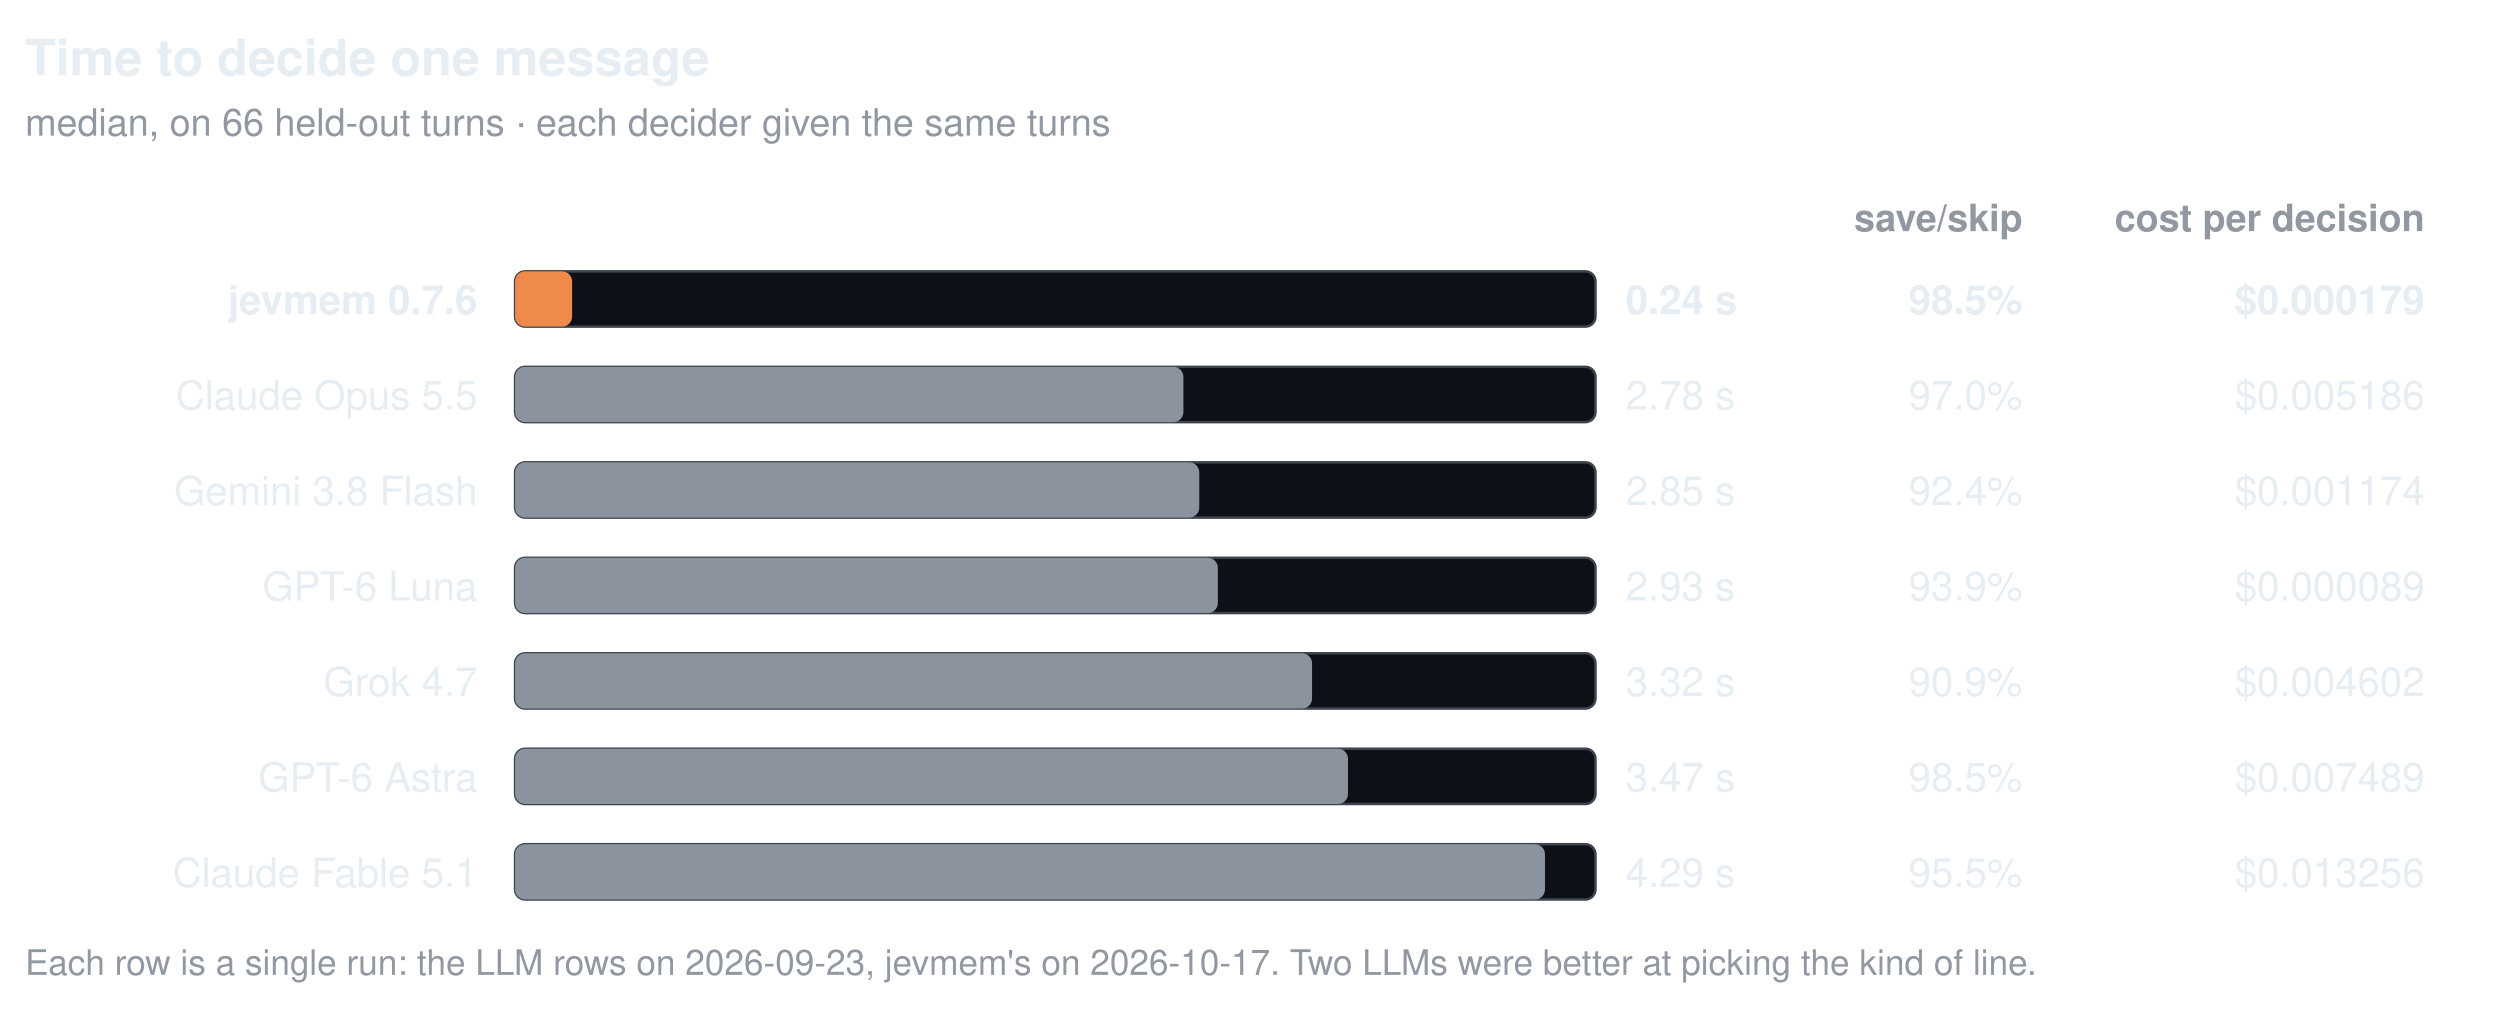
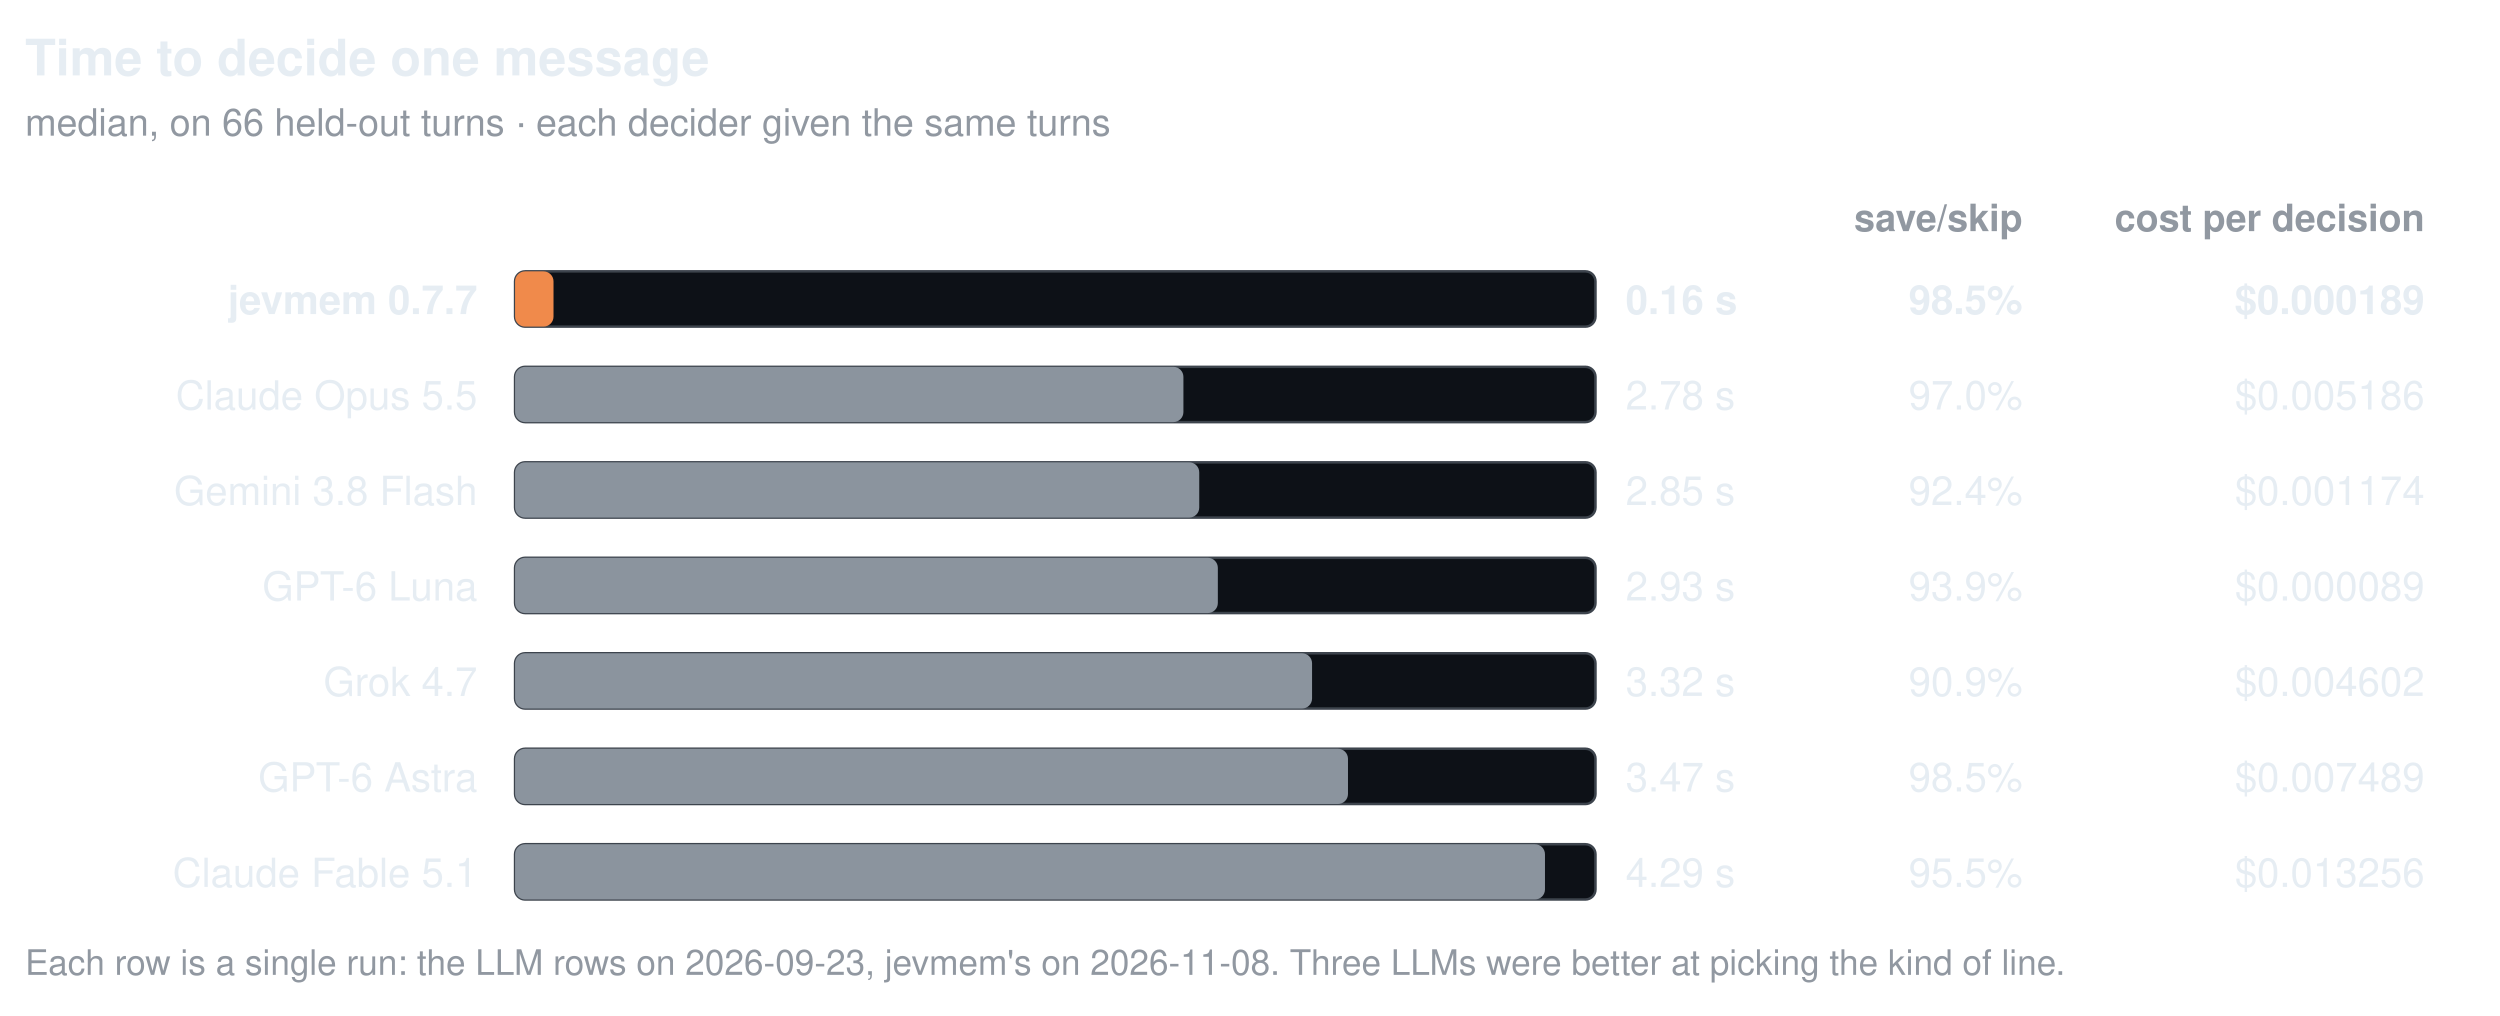
- <svg xmlns="http://www.w3.org/2000/svg" viewBox="0 0 995 404" width="995" height="404" role="img" aria-label="Median time to decide one message on 66 held-out turns: jevmem 0.24 s, six current LLMs 2.78 to 4.29 s; save/skip accuracy and cost per decision alongside.">
+ <svg xmlns="http://www.w3.org/2000/svg" viewBox="0 0 995 404" width="995" height="404" role="img" aria-label="Median time to decide one message on 66 held-out turns: jevmem 0.16 s, six current LLMs 2.78 to 4.29 s; save/skip accuracy and cost per decision alongside.">
  <text x="10" y="30" font-family="-apple-system, BlinkMacSystemFont, 'Segoe UI', Helvetica, Arial, sans-serif" font-size="20" font-weight="700" fill="#e6edf3" text-anchor="start">Time to decide one message</text>
  <text x="10" y="54" font-family="-apple-system, BlinkMacSystemFont, 'Segoe UI', Helvetica, Arial, sans-serif" font-size="15" font-weight="400" fill="#9198a1" text-anchor="start">median, on 66 held-out turns · each decider given the same turns</text>
  <text x="805" y="92" font-family="-apple-system, BlinkMacSystemFont, 'Segoe UI', Helvetica, Arial, sans-serif" font-size="15" font-weight="600" fill="#9198a1" text-anchor="end">save/skip</text>
  <text x="965" y="92" font-family="-apple-system, BlinkMacSystemFont, 'Segoe UI', Helvetica, Arial, sans-serif" font-size="15" font-weight="600" fill="#9198a1" text-anchor="end">cost per decision</text>
-   <text x="190" y="125" font-family="-apple-system, BlinkMacSystemFont, 'Segoe UI', Helvetica, Arial, sans-serif" font-size="16" font-weight="600" fill="#e6edf3" text-anchor="end">jevmem 0.7.6</text>
+   <text x="190" y="125" font-family="-apple-system, BlinkMacSystemFont, 'Segoe UI', Helvetica, Arial, sans-serif" font-size="16" font-weight="600" fill="#e6edf3" text-anchor="end">jevmem 0.7.7</text>
  <rect x="205" y="108" width="430" height="22" rx="4" fill="#0d1117" stroke="#3d444d" stroke-width="1" />
-   <rect x="205" y="108" width="22.7" height="22" rx="4" fill="#F08A4B" />
-   <text x="647" y="125" font-family="-apple-system, BlinkMacSystemFont, 'Segoe UI', Helvetica, Arial, sans-serif" font-size="16" font-weight="700" fill="#e6edf3" text-anchor="start">0.24 s</text>
+   <rect x="205" y="108" width="15.3" height="22" rx="4" fill="#F08A4B" />
+   <text x="647" y="125" font-family="-apple-system, BlinkMacSystemFont, 'Segoe UI', Helvetica, Arial, sans-serif" font-size="16" font-weight="700" fill="#e6edf3" text-anchor="start">0.16 s</text>
  <text x="805" y="125" font-family="-apple-system, BlinkMacSystemFont, 'Segoe UI', Helvetica, Arial, sans-serif" font-size="16" font-weight="700" fill="#e6edf3" text-anchor="end">98.5%</text>
-   <text x="965" y="125" font-family="-apple-system, BlinkMacSystemFont, 'Segoe UI', Helvetica, Arial, sans-serif" font-size="16" font-weight="700" fill="#e6edf3" text-anchor="end">$0.000179</text>
+   <text x="965" y="125" font-family="-apple-system, BlinkMacSystemFont, 'Segoe UI', Helvetica, Arial, sans-serif" font-size="16" font-weight="700" fill="#e6edf3" text-anchor="end">$0.000189</text>
  <text x="190" y="163" font-family="-apple-system, BlinkMacSystemFont, 'Segoe UI', Helvetica, Arial, sans-serif" font-size="16" font-weight="400" fill="#e6edf3" text-anchor="end">Claude Opus 5.5</text>
  <rect x="205" y="146" width="430" height="22" rx="4" fill="#0d1117" stroke="#3d444d" stroke-width="1" />
  <rect x="205" y="146" width="266.0" height="22" rx="4" fill="#8b949e" />
  <text x="647" y="163" font-family="-apple-system, BlinkMacSystemFont, 'Segoe UI', Helvetica, Arial, sans-serif" font-size="16" font-weight="400" fill="#e6edf3" text-anchor="start">2.78 s</text>
  <text x="805" y="163" font-family="-apple-system, BlinkMacSystemFont, 'Segoe UI', Helvetica, Arial, sans-serif" font-size="16" font-weight="400" fill="#e6edf3" text-anchor="end">97.0%</text>
  <text x="965" y="163" font-family="-apple-system, BlinkMacSystemFont, 'Segoe UI', Helvetica, Arial, sans-serif" font-size="16" font-weight="400" fill="#e6edf3" text-anchor="end">$0.005186</text>
  <text x="190" y="201" font-family="-apple-system, BlinkMacSystemFont, 'Segoe UI', Helvetica, Arial, sans-serif" font-size="16" font-weight="400" fill="#e6edf3" text-anchor="end">Gemini 3.8 Flash</text>
  <rect x="205" y="184" width="430" height="22" rx="4" fill="#0d1117" stroke="#3d444d" stroke-width="1" />
  <rect x="205" y="184" width="272.3" height="22" rx="4" fill="#8b949e" />
  <text x="647" y="201" font-family="-apple-system, BlinkMacSystemFont, 'Segoe UI', Helvetica, Arial, sans-serif" font-size="16" font-weight="400" fill="#e6edf3" text-anchor="start">2.85 s</text>
  <text x="805" y="201" font-family="-apple-system, BlinkMacSystemFont, 'Segoe UI', Helvetica, Arial, sans-serif" font-size="16" font-weight="400" fill="#e6edf3" text-anchor="end">92.4%</text>
  <text x="965" y="201" font-family="-apple-system, BlinkMacSystemFont, 'Segoe UI', Helvetica, Arial, sans-serif" font-size="16" font-weight="400" fill="#e6edf3" text-anchor="end">$0.001174</text>
  <text x="190" y="239" font-family="-apple-system, BlinkMacSystemFont, 'Segoe UI', Helvetica, Arial, sans-serif" font-size="16" font-weight="400" fill="#e6edf3" text-anchor="end">GPT-6 Luna</text>
  <rect x="205" y="222" width="430" height="22" rx="4" fill="#0d1117" stroke="#3d444d" stroke-width="1" />
  <rect x="205" y="222" width="279.7" height="22" rx="4" fill="#8b949e" />
  <text x="647" y="239" font-family="-apple-system, BlinkMacSystemFont, 'Segoe UI', Helvetica, Arial, sans-serif" font-size="16" font-weight="400" fill="#e6edf3" text-anchor="start">2.93 s</text>
  <text x="805" y="239" font-family="-apple-system, BlinkMacSystemFont, 'Segoe UI', Helvetica, Arial, sans-serif" font-size="16" font-weight="400" fill="#e6edf3" text-anchor="end">93.9%</text>
  <text x="965" y="239" font-family="-apple-system, BlinkMacSystemFont, 'Segoe UI', Helvetica, Arial, sans-serif" font-size="16" font-weight="400" fill="#e6edf3" text-anchor="end">$0.000089</text>
  <text x="190" y="277" font-family="-apple-system, BlinkMacSystemFont, 'Segoe UI', Helvetica, Arial, sans-serif" font-size="16" font-weight="400" fill="#e6edf3" text-anchor="end">Grok 4.7</text>
  <rect x="205" y="260" width="430" height="22" rx="4" fill="#0d1117" stroke="#3d444d" stroke-width="1" />
  <rect x="205" y="260" width="317.2" height="22" rx="4" fill="#8b949e" />
  <text x="647" y="277" font-family="-apple-system, BlinkMacSystemFont, 'Segoe UI', Helvetica, Arial, sans-serif" font-size="16" font-weight="400" fill="#e6edf3" text-anchor="start">3.32 s</text>
  <text x="805" y="277" font-family="-apple-system, BlinkMacSystemFont, 'Segoe UI', Helvetica, Arial, sans-serif" font-size="16" font-weight="400" fill="#e6edf3" text-anchor="end">90.9%</text>
  <text x="965" y="277" font-family="-apple-system, BlinkMacSystemFont, 'Segoe UI', Helvetica, Arial, sans-serif" font-size="16" font-weight="400" fill="#e6edf3" text-anchor="end">$0.004602</text>
  <text x="190" y="315" font-family="-apple-system, BlinkMacSystemFont, 'Segoe UI', Helvetica, Arial, sans-serif" font-size="16" font-weight="400" fill="#e6edf3" text-anchor="end">GPT-6 Astra</text>
  <rect x="205" y="298" width="430" height="22" rx="4" fill="#0d1117" stroke="#3d444d" stroke-width="1" />
  <rect x="205" y="298" width="331.5" height="22" rx="4" fill="#8b949e" />
  <text x="647" y="315" font-family="-apple-system, BlinkMacSystemFont, 'Segoe UI', Helvetica, Arial, sans-serif" font-size="16" font-weight="400" fill="#e6edf3" text-anchor="start">3.47 s</text>
  <text x="805" y="315" font-family="-apple-system, BlinkMacSystemFont, 'Segoe UI', Helvetica, Arial, sans-serif" font-size="16" font-weight="400" fill="#e6edf3" text-anchor="end">98.5%</text>
  <text x="965" y="315" font-family="-apple-system, BlinkMacSystemFont, 'Segoe UI', Helvetica, Arial, sans-serif" font-size="16" font-weight="400" fill="#e6edf3" text-anchor="end">$0.007489</text>
  <text x="190" y="353" font-family="-apple-system, BlinkMacSystemFont, 'Segoe UI', Helvetica, Arial, sans-serif" font-size="16" font-weight="400" fill="#e6edf3" text-anchor="end">Claude Fable 5.1</text>
  <rect x="205" y="336" width="430" height="22" rx="4" fill="#0d1117" stroke="#3d444d" stroke-width="1" />
  <rect x="205" y="336" width="409.9" height="22" rx="4" fill="#8b949e" />
  <text x="647" y="353" font-family="-apple-system, BlinkMacSystemFont, 'Segoe UI', Helvetica, Arial, sans-serif" font-size="16" font-weight="400" fill="#e6edf3" text-anchor="start">4.29 s</text>
  <text x="805" y="353" font-family="-apple-system, BlinkMacSystemFont, 'Segoe UI', Helvetica, Arial, sans-serif" font-size="16" font-weight="400" fill="#e6edf3" text-anchor="end">95.5%</text>
  <text x="965" y="353" font-family="-apple-system, BlinkMacSystemFont, 'Segoe UI', Helvetica, Arial, sans-serif" font-size="16" font-weight="400" fill="#e6edf3" text-anchor="end">$0.013256</text>
-   <text x="10" y="388" font-family="-apple-system, BlinkMacSystemFont, 'Segoe UI', Helvetica, Arial, sans-serif" font-size="14" font-weight="400" fill="#9198a1" text-anchor="start">Each row is a single run: the LLM rows on 2026-09-23, jevmem's on 2026-10-17. Two LLMs were better at picking the kind of line.</text>
+   <text x="10" y="388" font-family="-apple-system, BlinkMacSystemFont, 'Segoe UI', Helvetica, Arial, sans-serif" font-size="14" font-weight="400" fill="#9198a1" text-anchor="start">Each row is a single run: the LLM rows on 2026-09-23, jevmem's on 2026-11-08. Three LLMs were better at picking the kind of line.</text>
</svg>
